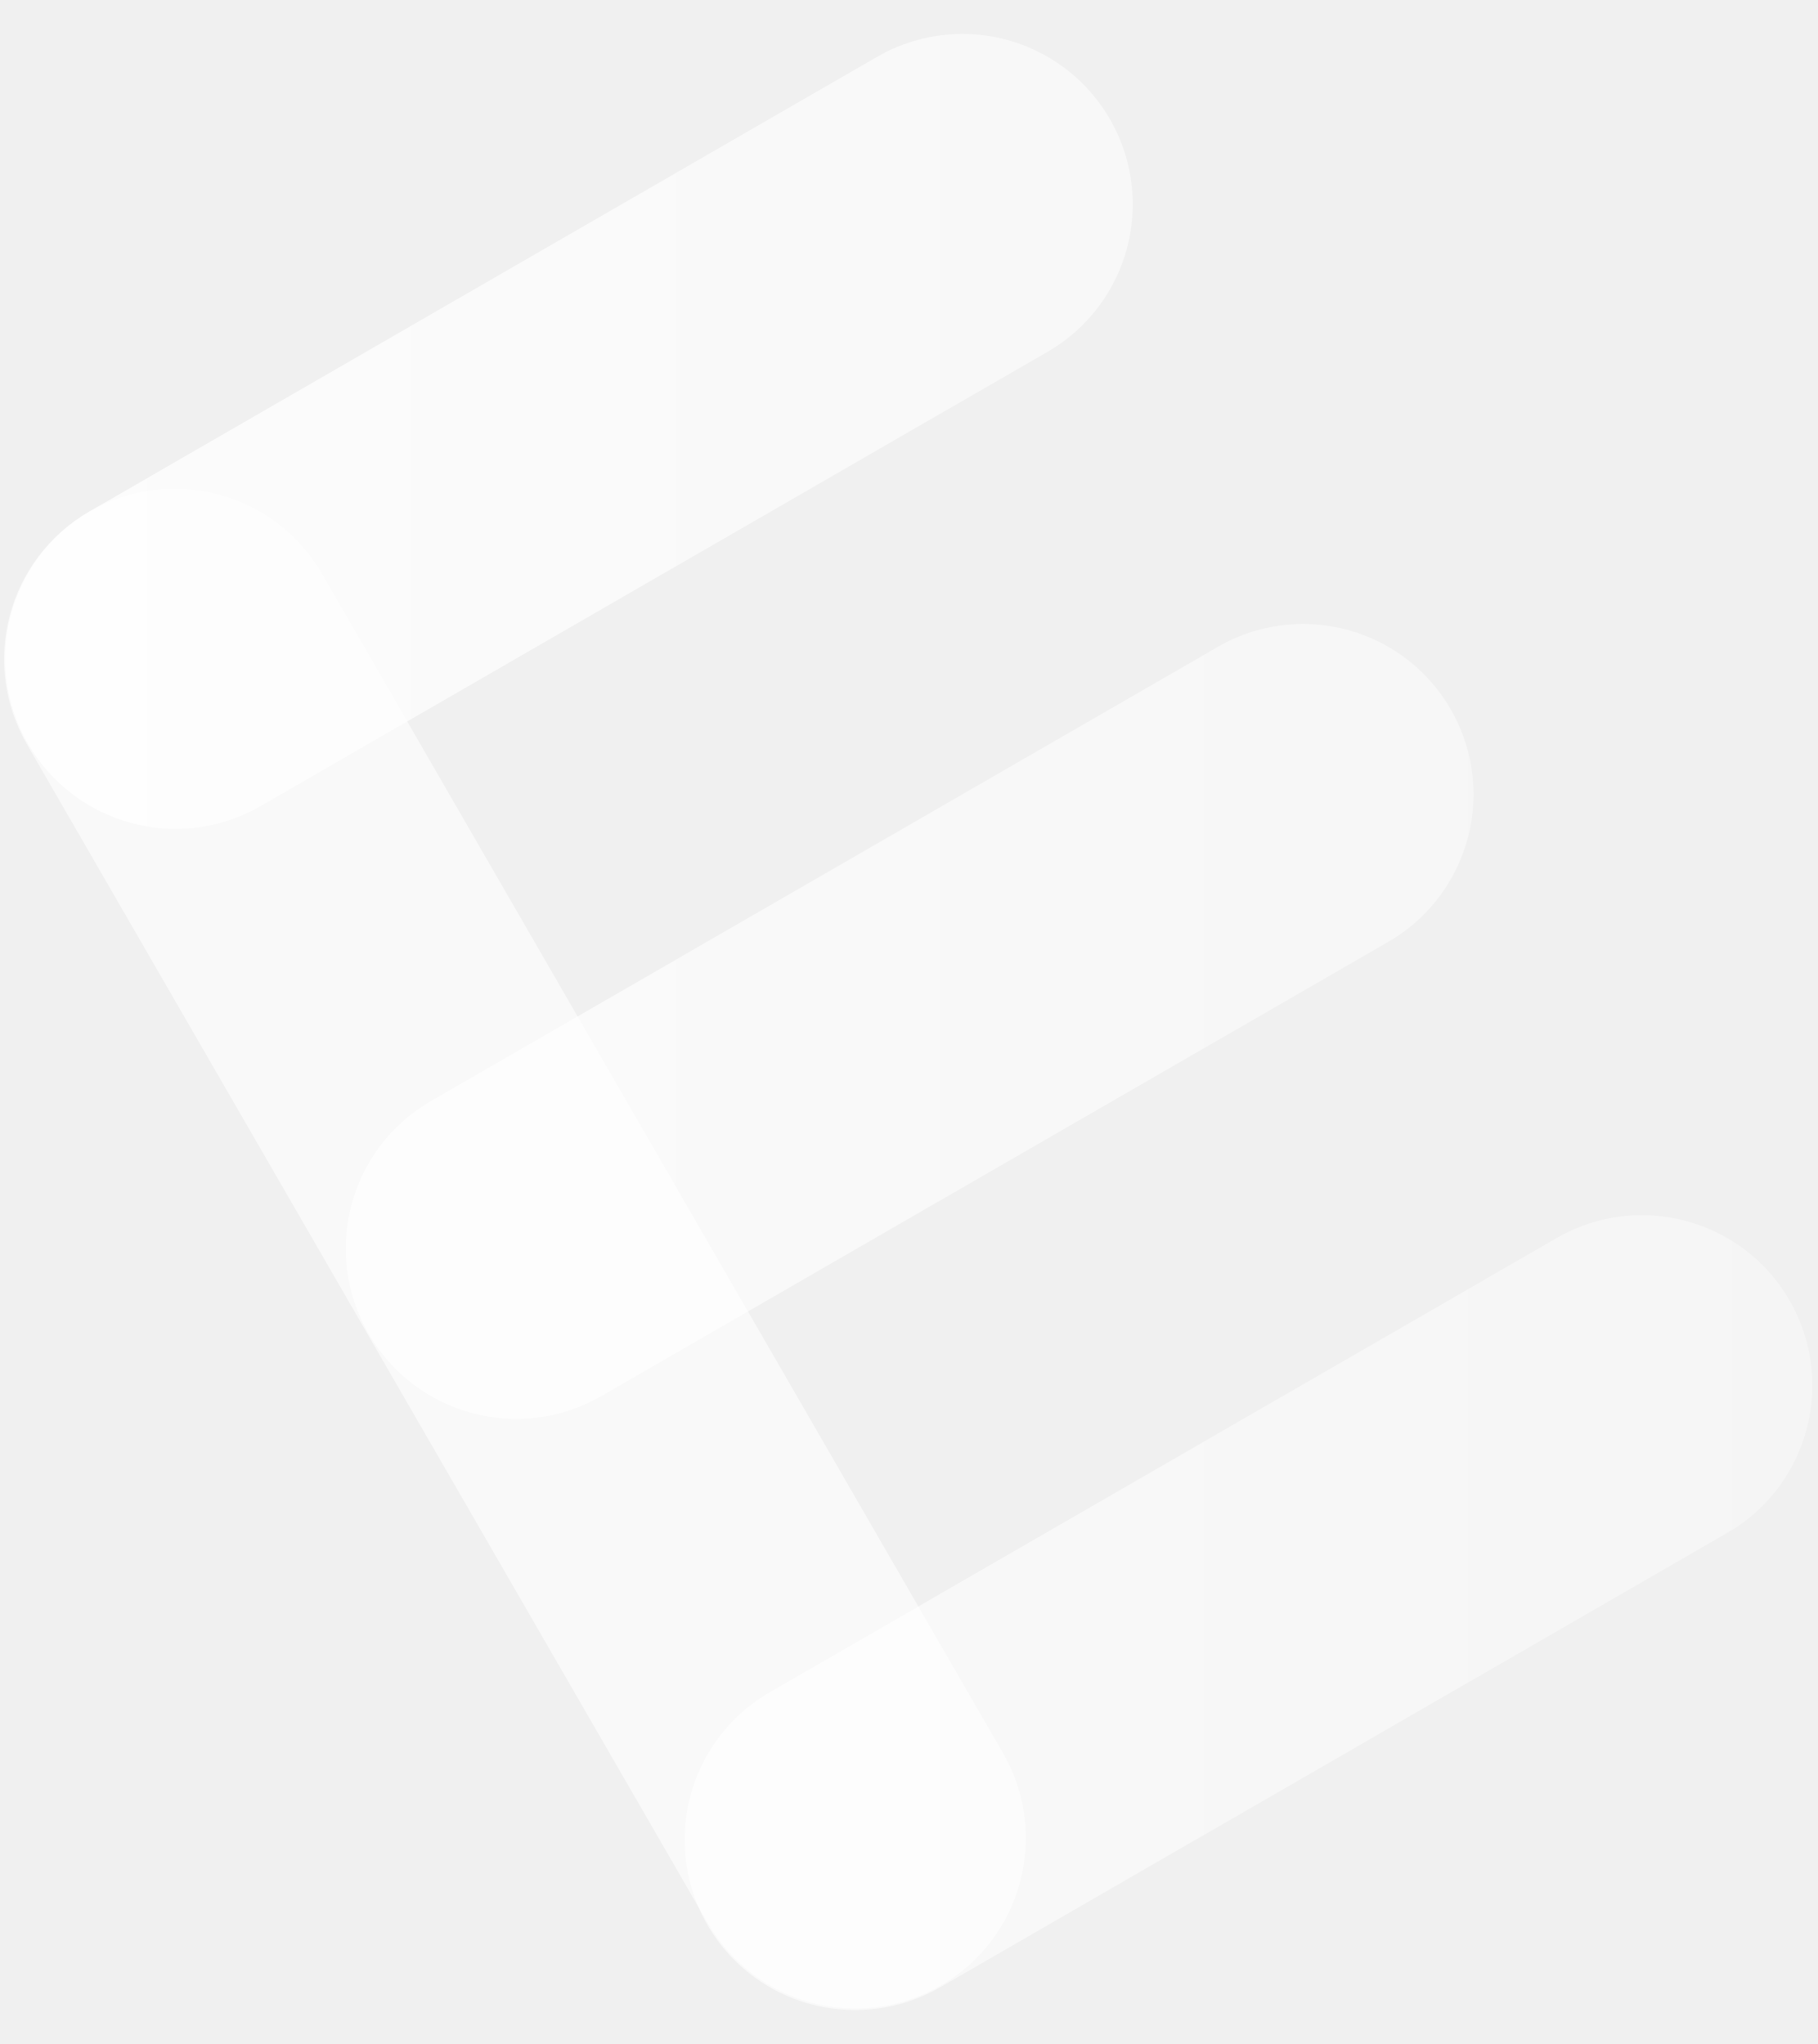
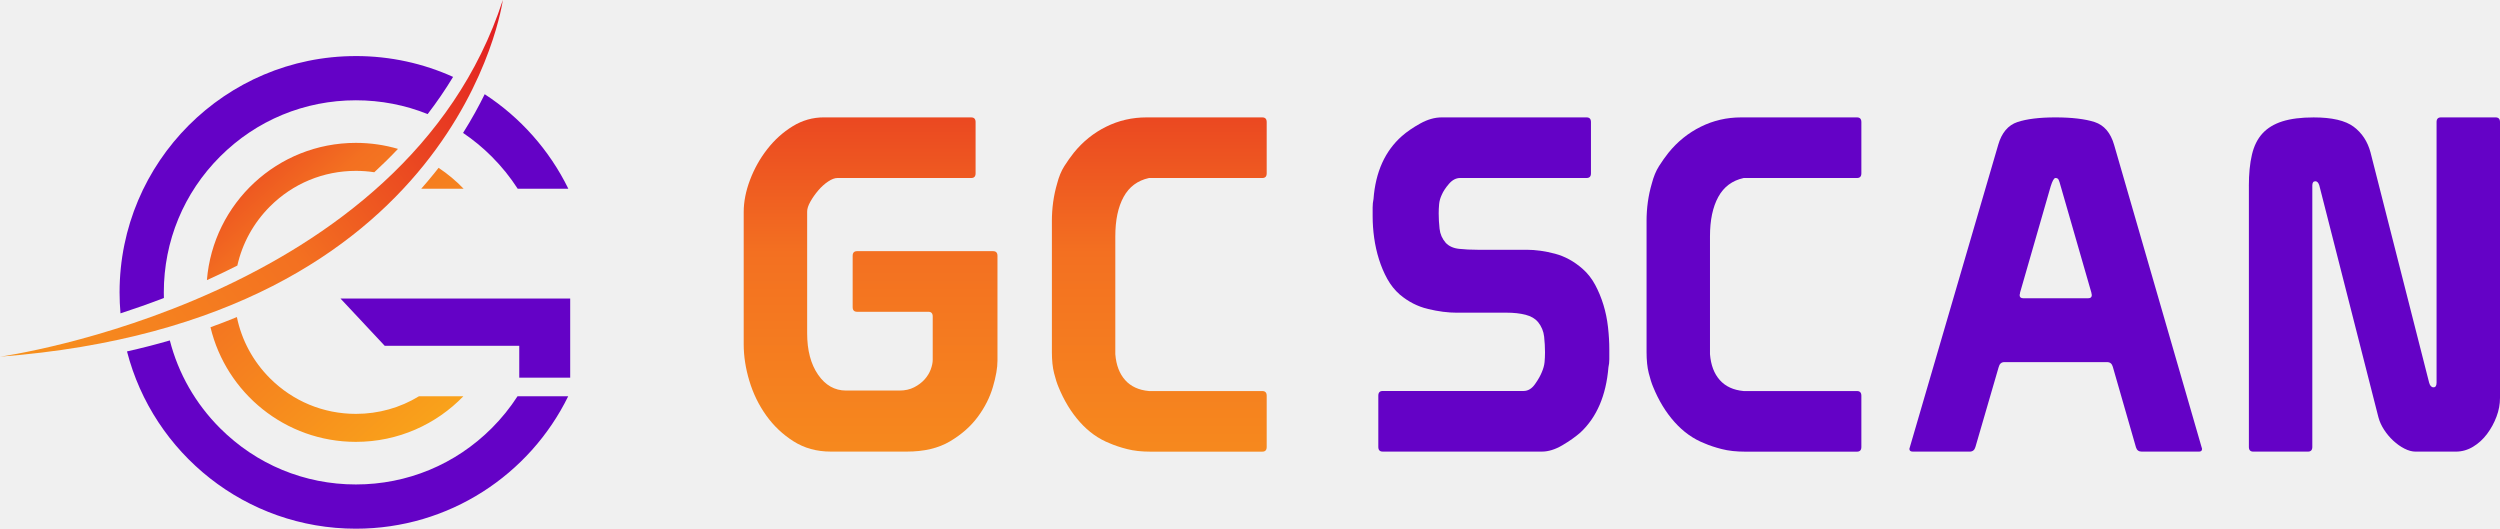
- <svg xmlns="http://www.w3.org/2000/svg" height="36" width="32">
-   <linearGradient id="a" x1="0%" y1="0%" y2="0%">
-     <stop offset="0" stop-color="#fff" stop-opacity=".8" />
-     <stop offset="1" stop-color="#fff" stop-opacity=".349" />
-   </linearGradient>
-   <path d="m30.428 26.99-13.856 8a3 3 0 1 1 -3-5.196l13.856-8a3 3 0 0 1 3 5.196zm-6-10.392-13.856 8a3 3 0 0 1 -3-5.196l13.856-8a3 3 0 1 1 3 5.196zm-6-10.392-13.856 8a3 3 0 0 1 -3-5.196l13.856-8a3 3 0 1 1 3 5.196z" fill="none" />
-   <path d="m30.428 26.99-13.856 8a3 3 0 1 1 -3-5.196l13.856-8a3 3 0 0 1 3 5.196zm-6-10.392-13.856 8a3 3 0 0 1 -3-5.196l13.856-8a3 3 0 1 1 3 5.196zm-6-10.392-13.856 8a3 3 0 0 1 -3-5.196l13.856-8a3 3 0 1 1 3 5.196z" fill="url(#a)" />
-   <path d="m1.572 9.01a3 3 0 0 1 4.098 1.098l12 20.784a3 3 0 0 1 -5.196 3l-12-20.784a3 3 0 0 1 1.098-4.098z" fill="#fff" fill-rule="evenodd" opacity=".6" />
+ <svg xmlns="http://www.w3.org/2000/svg" xmlns:xlink="http://www.w3.org/1999/xlink" id="Layer_2" data-name="Layer 2" viewBox="0 0 2063.19 436.32">
+   <defs>
+     <style>
+       .cls-1 {
+         fill: url(#linear-gradient-2);
+       }
+ 
+       .cls-2 {
+         fill: #6402c6;
+       }
+ 
+       .cls-3 {
+         fill: url(#linear-gradient-3);
+       }
+ 
+       .cls-4 {
+         fill: url(#linear-gradient);
+       }
+ 
+       .cls-5 {
+         fill: url(#linear-gradient-4);
+       }
+     </style>
+     <linearGradient id="linear-gradient" x1="718.47" y1="567.32" x2="718.47" y2="-30.48" gradientUnits="userSpaceOnUse">
+       <stop offset="0" stop-color="#faa61a" />
+       <stop offset=".6" stop-color="#f37021" />
+       <stop offset="1" stop-color="#e11b22" />
+     </linearGradient>
+     <linearGradient id="linear-gradient-2" x1="956.73" y1="567.32" x2="956.73" y2="-30.48" xlink:href="#linear-gradient" />
+     <linearGradient id="linear-gradient-3" x1="-85.92" y1="415.14" x2="434.33" y2="31.14" xlink:href="#linear-gradient" />
+     <linearGradient id="linear-gradient-4" x1="385.81" y1="345.12" x2="141.16" y2="69.51" xlink:href="#linear-gradient" />
+   </defs>
+   <g id="Layer_1-2" data-name="Layer 1">
+     <g>
+       <path class="cls-4" d="M801.52,96.89c2.4,0,3.61,1.29,3.61,3.85v42.32c0,2.57-1.21,3.85-3.61,3.85h-110.49c-2.17,0-4.69,.96-7.58,2.88-2.89,1.92-5.6,4.36-8.12,7.31-2.53,2.95-4.69,6.03-6.5,9.23-1.81,3.21-2.71,5.96-2.71,8.27v100.4c0,14.11,3.01,25.52,9.03,34.24,6.01,8.72,13.72,13.08,23.11,13.08h44.05c4.57,0,8.6-.9,12.1-2.69,3.49-1.79,6.38-3.97,8.67-6.54,2.29-2.56,3.97-5.32,5.05-8.27,1.08-2.95,1.62-5.58,1.62-7.89v-35.78c0-2.56-1.21-3.85-3.61-3.85h-58.85c-2.41,0-3.61-1.28-3.61-3.85v-42.32c0-2.56,1.2-3.85,3.61-3.85h112.29c2.4,0,3.61,1.29,3.61,3.85v86.55c0,5.9-1.26,13.15-3.79,21.73-2.53,8.6-6.68,16.8-12.46,24.62-5.78,7.83-13.42,14.56-22.93,20.2-9.51,5.64-21.37,8.46-35.57,8.46h-62.83c-11.55,0-21.79-2.82-30.69-8.46-8.91-5.64-16.43-12.75-22.57-21.35-6.14-8.59-10.78-18.08-13.9-28.47-3.13-10.39-4.69-20.45-4.69-30.2v-109.25c0-8.46,1.74-17.31,5.24-26.54,3.49-9.23,8.24-17.7,14.26-25.39,6.01-7.69,13-13.98,20.94-18.85,7.94-4.87,16.48-7.31,25.64-7.31h121.68Z" />
+       <path class="cls-1" d="M868.09,182.67c0-11.02,1.44-21.41,4.33-31.16,1.44-5.64,3.43-10.45,5.96-14.43,2.53-3.97,5.11-7.63,7.76-10.96,7.46-9.23,16.37-16.41,26.72-21.54,10.35-5.13,21.42-7.69,33.22-7.69h95.68c2.4,0,3.61,1.29,3.61,3.85v42.32c0,2.57-1.21,3.85-3.61,3.85h-93.52c-9.39,2.06-16.37,7.25-20.94,15.58-4.58,8.34-6.86,19.17-6.86,32.51v97.33c.72,8.98,3.43,16.1,8.12,21.35,4.69,5.26,11.25,8.27,19.68,9.04h93.52c2.4,0,3.61,1.29,3.61,3.85v42.32c0,2.57-1.21,3.85-3.61,3.85h-92.43c-7.22,0-13.6-.7-19.14-2.12-5.54-1.41-10.35-3.01-14.44-4.81-9.15-3.59-17.33-9.42-24.55-17.5-7.22-8.08-13.12-17.76-17.69-29.04-1.21-2.82-2.41-6.6-3.61-11.35-1.21-4.74-1.8-10.58-1.8-17.5v-107.71Z" />
+       <path class="cls-2" d="M1202.49,258.07c-7.46,0-15.47-1.02-24.01-3.08-8.55-2.05-16.31-6.02-23.29-11.92-4.1-3.59-7.53-7.89-10.29-12.89-2.77-5-5.05-10.39-6.86-16.16-1.81-5.77-3.13-11.67-3.97-17.7-.85-6.02-1.26-11.99-1.26-17.89v-7.31c0-2.31,.24-4.62,.72-6.92,1.68-22.31,9.51-39.62,23.47-51.93,4.09-3.59,9.15-7.05,15.17-10.39,6.01-3.33,11.92-5,17.69-5h119.51c2.4,0,3.61,1.29,3.61,3.85v42.32c0,2.57-1.21,3.85-3.61,3.85h-104.35c-3.37,0-6.44,1.6-9.21,4.81-2.77,3.21-4.76,6.22-5.96,9.04-1.21,2.57-1.93,5.13-2.17,7.69-.24,2.57-.36,5.13-.36,7.69,0,4.11,.24,8.34,.72,12.69,.48,4.36,2.17,8.21,5.05,11.54,2.65,2.83,6.32,4.49,11.01,5,4.69,.52,9.81,.77,15.35,.77h40.44c7.46,0,15.28,1.09,23.47,3.27,8.18,2.18,15.76,6.35,22.75,12.5,4.09,3.59,7.52,7.95,10.29,13.08,2.76,5.13,5.05,10.64,6.86,16.54,1.81,5.9,3.07,12.06,3.79,18.46,.72,6.41,1.08,12.57,1.08,18.46v8.08c0,2.31-.24,4.49-.72,6.54-1.93,23.34-9.63,41.29-23.11,53.86-4.1,3.59-9.09,7.12-14.98,10.58-5.9,3.46-11.5,5.19-16.79,5.19h-131.43c-2.41,0-3.61-1.28-3.61-3.85v-42.32c0-2.56,1.2-3.85,3.61-3.85h116.26c3.61,0,6.74-1.86,9.39-5.58,2.65-3.71,4.57-7.12,5.78-10.19,1.2-2.82,1.92-5.51,2.17-8.08,.24-2.56,.36-5.25,.36-8.08,0-4.1-.24-8.4-.72-12.89-.49-4.48-2.17-8.52-5.06-12.12-2.41-2.82-5.84-4.81-10.29-5.96-4.46-1.15-9.69-1.73-15.71-1.73h-40.8Z" />
+       <path class="cls-2" d="M1358.86,182.67c0-11.02,1.44-21.41,4.33-31.16,1.44-5.64,3.43-10.45,5.96-14.43,2.53-3.97,5.11-7.63,7.76-10.96,7.46-9.23,16.37-16.41,26.72-21.54,10.35-5.13,21.42-7.69,33.22-7.69h95.68c2.4,0,3.61,1.29,3.61,3.85v42.32c0,2.57-1.21,3.85-3.61,3.85h-93.52c-9.39,2.06-16.37,7.25-20.94,15.58-4.58,8.34-6.86,19.17-6.86,32.51v97.33c.72,8.98,3.43,16.1,8.12,21.35,4.69,5.26,11.25,8.27,19.68,9.04h93.52c2.4,0,3.61,1.29,3.61,3.85v42.32c0,2.57-1.21,3.85-3.61,3.85h-92.43c-7.22,0-13.6-.7-19.14-2.12-5.54-1.41-10.35-3.01-14.44-4.81-9.15-3.59-17.33-9.42-24.55-17.5-7.22-8.08-13.12-17.76-17.69-29.04-1.21-2.82-2.41-6.6-3.61-11.35-1.21-4.74-1.8-10.58-1.8-17.5v-107.71Z" />
+       <path class="cls-2" d="M1649.05,119.58c2.89-10,8.18-16.28,15.89-18.85,7.7-2.56,18.17-3.85,31.41-3.85s24.49,1.29,32.32,3.85c7.82,2.57,13.18,8.85,16.07,18.85l72.57,250.82c0,1.54-.85,2.31-2.53,2.31h-47.3c-2.41,0-3.97-1.15-4.69-3.46l-19.14-66.55c-.72-2.56-2.29-3.85-4.69-3.85h-84.85c-2.41,0-3.97,1.41-4.69,4.23l-19.14,65.78c-.72,2.57-2.29,3.85-4.69,3.85h-46.94c-1.93,0-2.89-.77-2.89-2.31l73.3-250.82Zm51.63,34.24c-.72-2.82-1.33-4.68-1.81-5.58-.49-.9-1.33-1.35-2.53-1.35s-2.53,2.31-3.97,6.92l-25.27,87.71c0,.52-.06,.9-.18,1.15-.12,.26-.18,.52-.18,.77,0,1.8,.96,2.69,2.89,2.69h53.8c1.92,0,2.89-.9,2.89-2.69,0-.25-.06-.51-.18-.77-.12-.25-.18-.64-.18-1.15l-25.27-87.71Z" />
+       <path class="cls-2" d="M1855.93,153.44c0-10,.84-18.59,2.53-25.77,1.68-7.18,4.57-13.01,8.67-17.5,4.09-4.48,9.57-7.82,16.43-10,6.86-2.18,15.46-3.27,25.82-3.27,15.17,0,26.18,2.57,33.04,7.69,6.86,5.13,11.49,12.18,13.9,21.16l48.38,190.04c.72,2.57,1.92,3.85,3.61,3.85s2.53-1.28,2.53-3.85V100.73c0-2.56,1.2-3.85,3.61-3.85h45.13c2.4,0,3.61,1.29,3.61,3.85v227.74c0,5.13-.96,10.26-2.89,15.39-1.93,5.13-4.51,9.88-7.76,14.23-3.25,4.36-7.1,7.89-11.55,10.58-4.46,2.69-9.21,4.04-14.26,4.04h-33.22c-2.89,0-5.96-.83-9.21-2.5-3.25-1.67-6.32-3.85-9.21-6.54-2.89-2.69-5.42-5.7-7.58-9.04-2.17-3.33-3.74-6.79-4.69-10.39l-48.74-191.19c-.72-2.31-1.81-3.46-3.25-3.46-1.69,0-2.53,1.15-2.53,3.46v215.81c0,2.57-1.21,3.85-3.61,3.85h-45.13c-2.41,0-3.61-1.28-3.61-3.85V153.44Z" />
+       <path class="cls-3" d="M0,294.36S334.46,248.14,414.97,0c0,0-35.54,265.23-414.97,294.36Z" />
+       <path class="cls-2" d="M400.01,77.76c-4.9,9.97-10.8,20.73-17.85,31.93,8.4,5.67,16.32,12.19,23.64,19.51,8.16,8.16,15.33,17.06,21.43,26.54h41.79c-15.56-31.82-39.53-58.79-69.01-77.99Zm-106.3-31.49c-107.71,0-195.03,87.32-195.03,195.02,0,5.84,.26,11.62,.76,17.32,11.28-3.67,23.31-7.88,35.82-12.68-.05-1.54-.07-3.09-.07-4.64,0-42.34,16.49-82.15,46.43-112.09,29.94-29.94,69.74-46.43,112.09-46.43,20.62,0,40.64,3.91,59.22,11.38,7.46-9.72,14.49-19.94,20.99-30.69-24.46-11.05-51.62-17.2-80.2-17.2Zm133.39,280.76c-6.07,9.41-13.19,18.24-21.31,26.35-29.94,29.94-69.74,46.43-112.09,46.43s-82.15-16.49-112.09-46.43c-20.35-20.35-34.49-45.26-41.45-72.43-11.5,3.33-23.28,6.36-35.35,9.07,21.64,84.13,98.01,146.3,188.89,146.3,76.94,0,143.48-44.56,175.22-109.29h-41.82Z" />
+       <path class="cls-5" d="M361.96,138.5c-1.2,1.54-2.42,3.08-3.66,4.62-3.45,4.28-6.99,8.49-10.65,12.62h34.95c-6.22-6.47-13.15-12.26-20.65-17.24Zm-68.25-20.59c-64.73,0-117.82,49.85-122.96,113.26,.84-.38,1.69-.76,2.54-1.15,7.36-3.35,14.9-6.96,22.58-10.85,4.11-18.34,13.33-35.18,26.94-48.79,18.94-18.94,44.12-29.37,70.91-29.37,5.13,0,10.21,.38,15.19,1.14,6.67-6.15,13.2-12.57,19.53-19.28-11.01-3.23-22.66-4.96-34.72-4.96Zm52.08,209.11c-15.53,9.48-33.41,14.54-52.08,14.54-26.78,0-51.97-10.43-70.91-29.37-14.04-14.04-23.41-31.51-27.31-50.53-7.12,2.94-14.38,5.75-21.78,8.41,12.97,54.25,61.77,94.59,120,94.59,34.82,0,66.28-14.43,88.71-37.64h-36.64Z" />
+       <path class="cls-2" d="M428.53,311.67v-26.29h-111.03l-36.51-39h189.58v65.29s-42.89,0-42.04,0Z" />
+     </g>
+   </g>
</svg>
